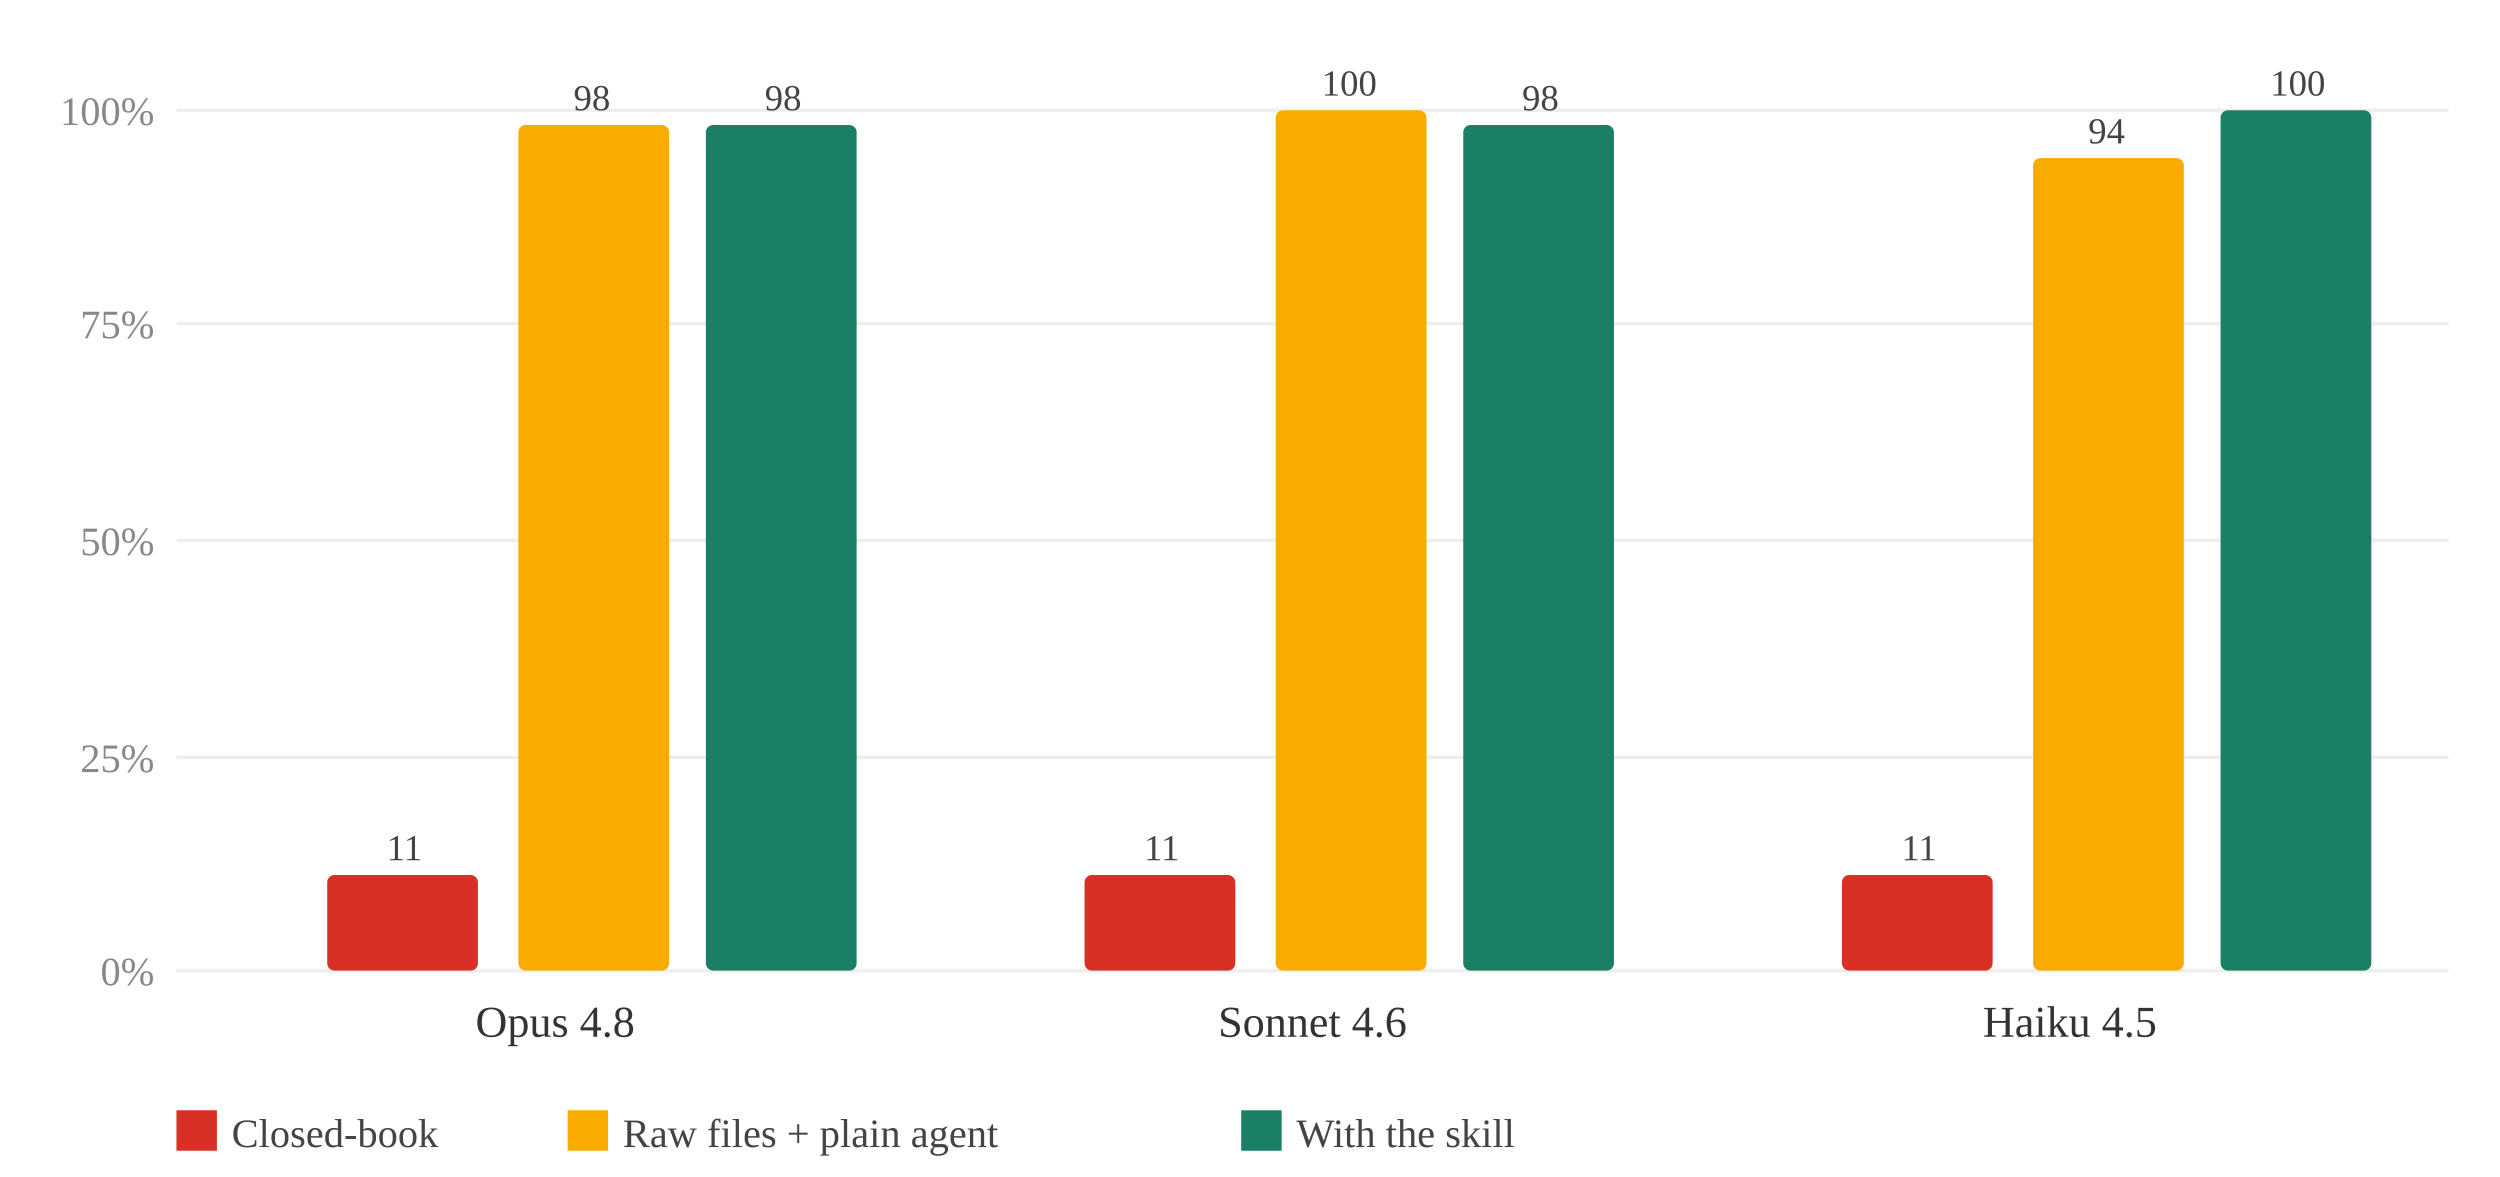
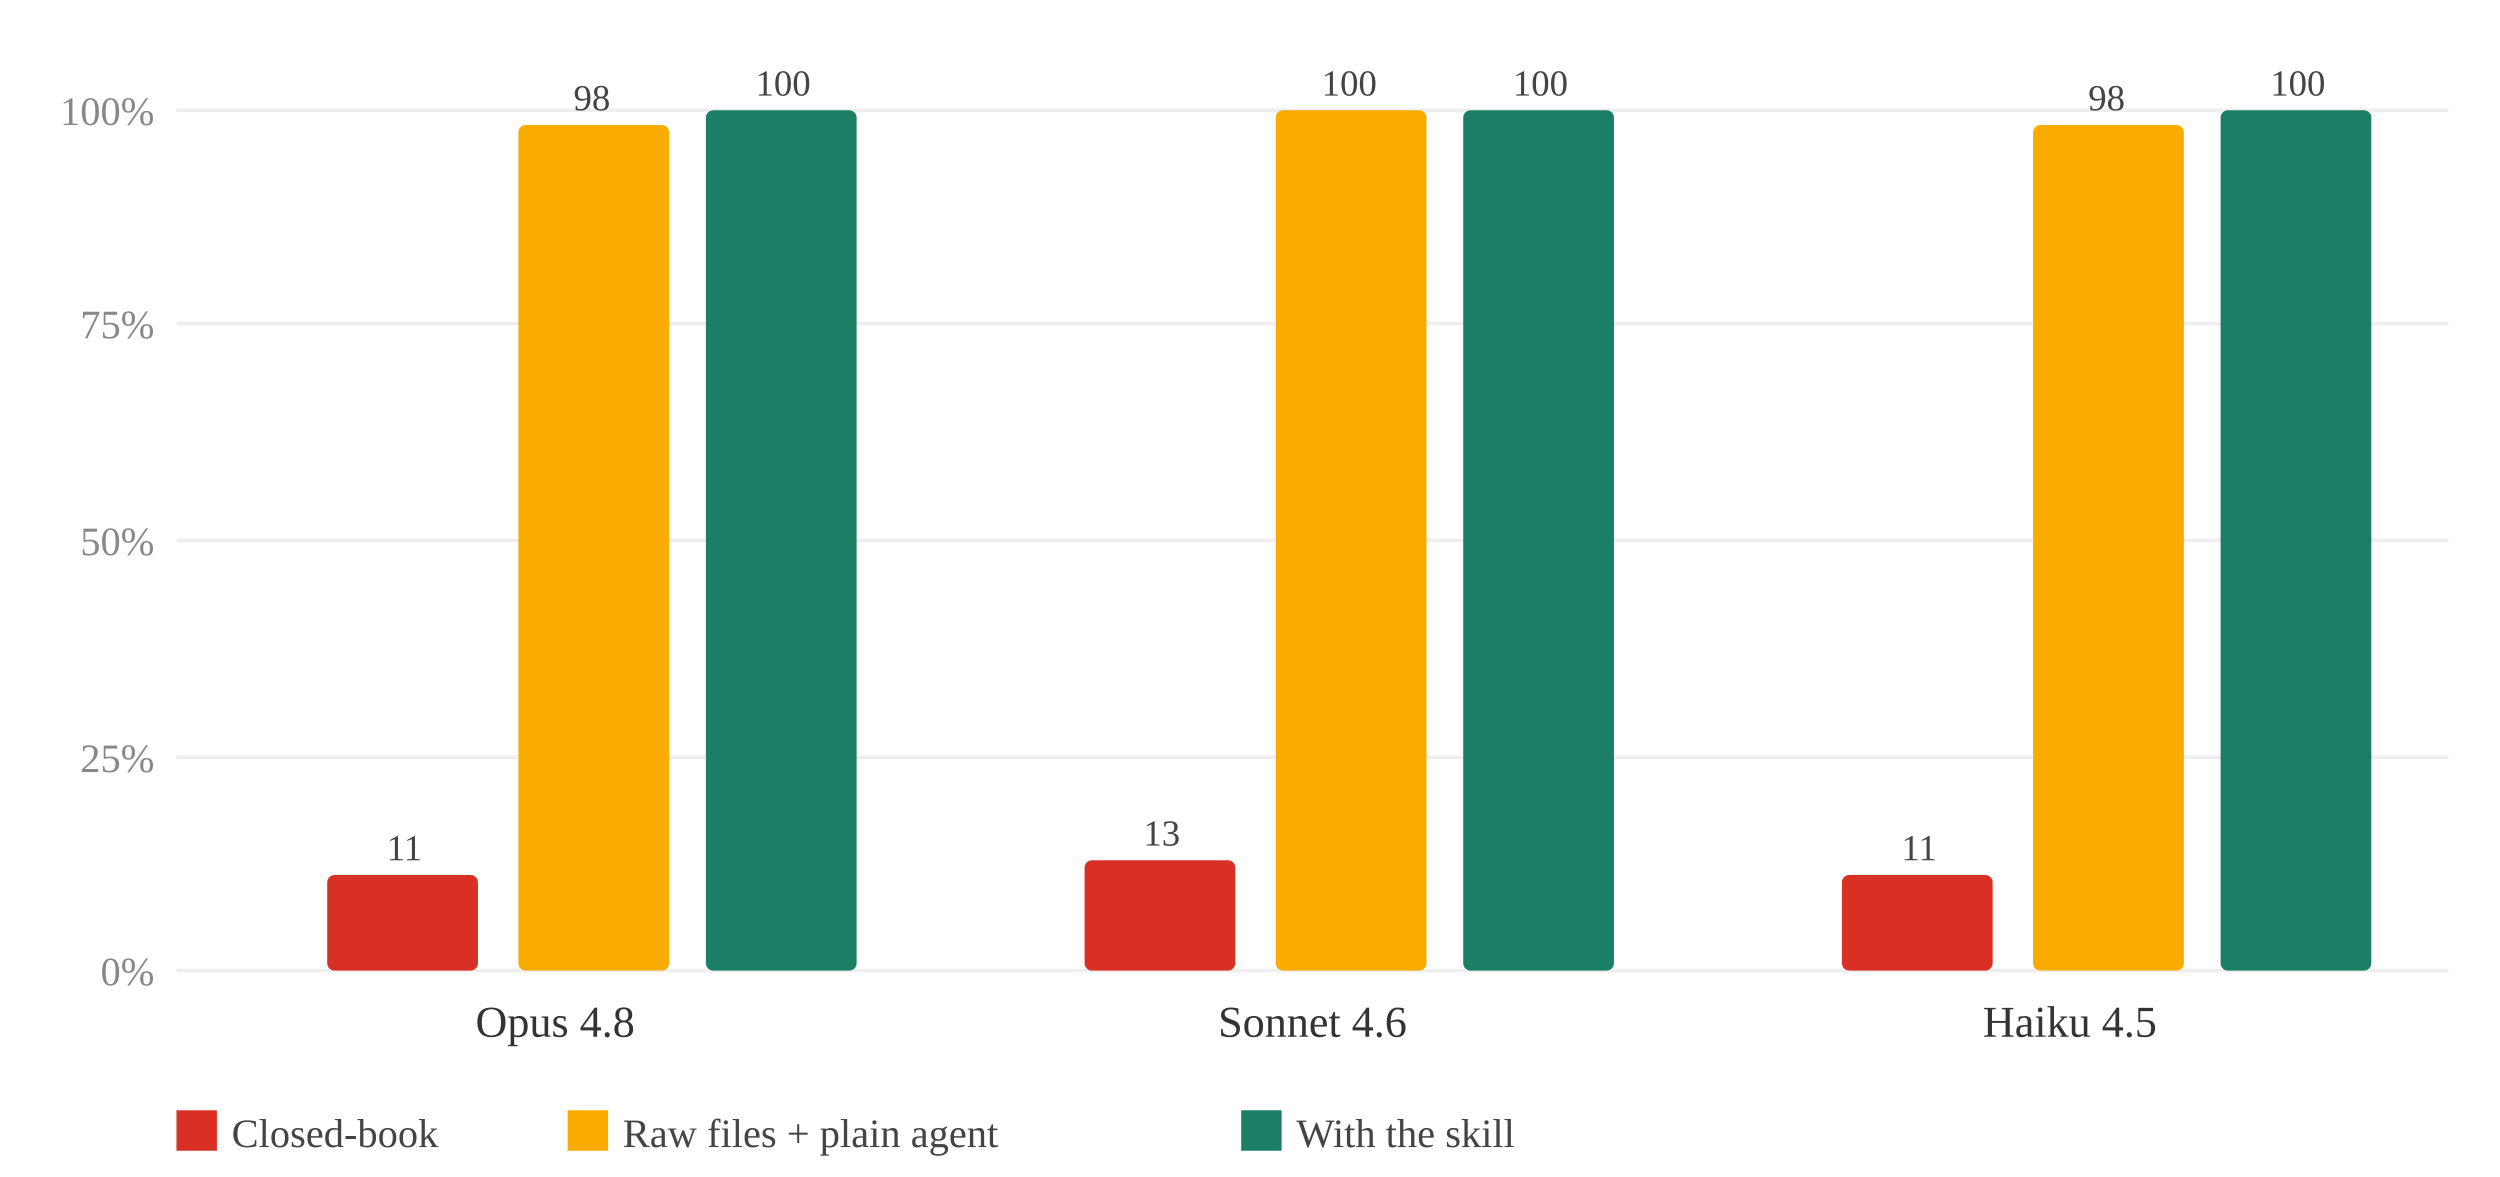
<svg xmlns="http://www.w3.org/2000/svg" viewBox="0 0 680 320" role="img">
  <line x1="48" y1="264" x2="666" y2="264" stroke="#eee" />
  <text x="42" y="268" font-size="11" fill="#888" text-anchor="end">0%</text>
  <line x1="48" y1="206" x2="666" y2="206" stroke="#eee" />
  <text x="42" y="210" font-size="11" fill="#888" text-anchor="end">25%</text>
  <line x1="48" y1="147" x2="666" y2="147" stroke="#eee" />
  <text x="42" y="151" font-size="11" fill="#888" text-anchor="end">50%</text>
  <line x1="48" y1="88" x2="666" y2="88" stroke="#eee" />
  <text x="42" y="92" font-size="11" fill="#888" text-anchor="end">75%</text>
  <line x1="48" y1="30" x2="666" y2="30" stroke="#eee" />
  <text x="42" y="34" font-size="11" fill="#888" text-anchor="end">100%</text>
  <rect x="89" y="238" width="41" height="26" fill="#d93025" rx="2" />
  <text x="110" y="234" font-size="10" fill="#444" text-anchor="middle">11</text>
  <rect x="141" y="34" width="41" height="230" fill="#f9ab00" rx="2" />
  <text x="161" y="30" font-size="10" fill="#444" text-anchor="middle">98</text>
-   <rect x="192" y="34" width="41" height="230" fill="#1a7f64" rx="2" />
-   <text x="213" y="30" font-size="10" fill="#444" text-anchor="middle">98</text>
+   <rect x="192" y="30" width="41" height="234" fill="#1a7f64" rx="2" />
+   <text x="213" y="26" font-size="10" fill="#444" text-anchor="middle">100</text>
  <text x="151" y="282" font-size="12" fill="#333" text-anchor="middle">Opus 4.8</text>
-   <rect x="295" y="238" width="41" height="26" fill="#d93025" rx="2" />
-   <text x="316" y="234" font-size="10" fill="#444" text-anchor="middle">11</text>
+   <rect x="295" y="234" width="41" height="30" fill="#d93025" rx="2" />
+   <text x="316" y="230" font-size="10" fill="#444" text-anchor="middle">13</text>
  <rect x="347" y="30" width="41" height="234" fill="#f9ab00" rx="2" />
  <text x="367" y="26" font-size="10" fill="#444" text-anchor="middle">100</text>
-   <rect x="398" y="34" width="41" height="230" fill="#1a7f64" rx="2" />
-   <text x="419" y="30" font-size="10" fill="#444" text-anchor="middle">98</text>
+   <rect x="398" y="30" width="41" height="234" fill="#1a7f64" rx="2" />
+   <text x="419" y="26" font-size="10" fill="#444" text-anchor="middle">100</text>
  <text x="357" y="282" font-size="12" fill="#333" text-anchor="middle">Sonnet 4.6</text>
  <rect x="501" y="238" width="41" height="26" fill="#d93025" rx="2" />
  <text x="522" y="234" font-size="10" fill="#444" text-anchor="middle">11</text>
-   <rect x="553" y="43" width="41" height="221" fill="#f9ab00" rx="2" />
-   <text x="573" y="39" font-size="10" fill="#444" text-anchor="middle">94</text>
+   <rect x="553" y="34" width="41" height="230" fill="#f9ab00" rx="2" />
+   <text x="573" y="30" font-size="10" fill="#444" text-anchor="middle">98</text>
  <rect x="604" y="30" width="41" height="234" fill="#1a7f64" rx="2" />
  <text x="625" y="26" font-size="10" fill="#444" text-anchor="middle">100</text>
  <text x="563" y="282" font-size="12" fill="#333" text-anchor="middle">Haiku 4.5</text>
  <rect x="48" y="302" width="11" height="11" fill="#d93025" />
  <text x="63" y="312" font-size="11" fill="#444">Closed-book</text>
  <rect x="154.4" y="302" width="11" height="11" fill="#f9ab00" />
  <text x="169.4" y="312" font-size="11" fill="#444">Raw files + plain agent</text>
  <rect x="337.6" y="302" width="11" height="11" fill="#1a7f64" />
  <text x="352.6" y="312" font-size="11" fill="#444">With the skill</text>
</svg>
